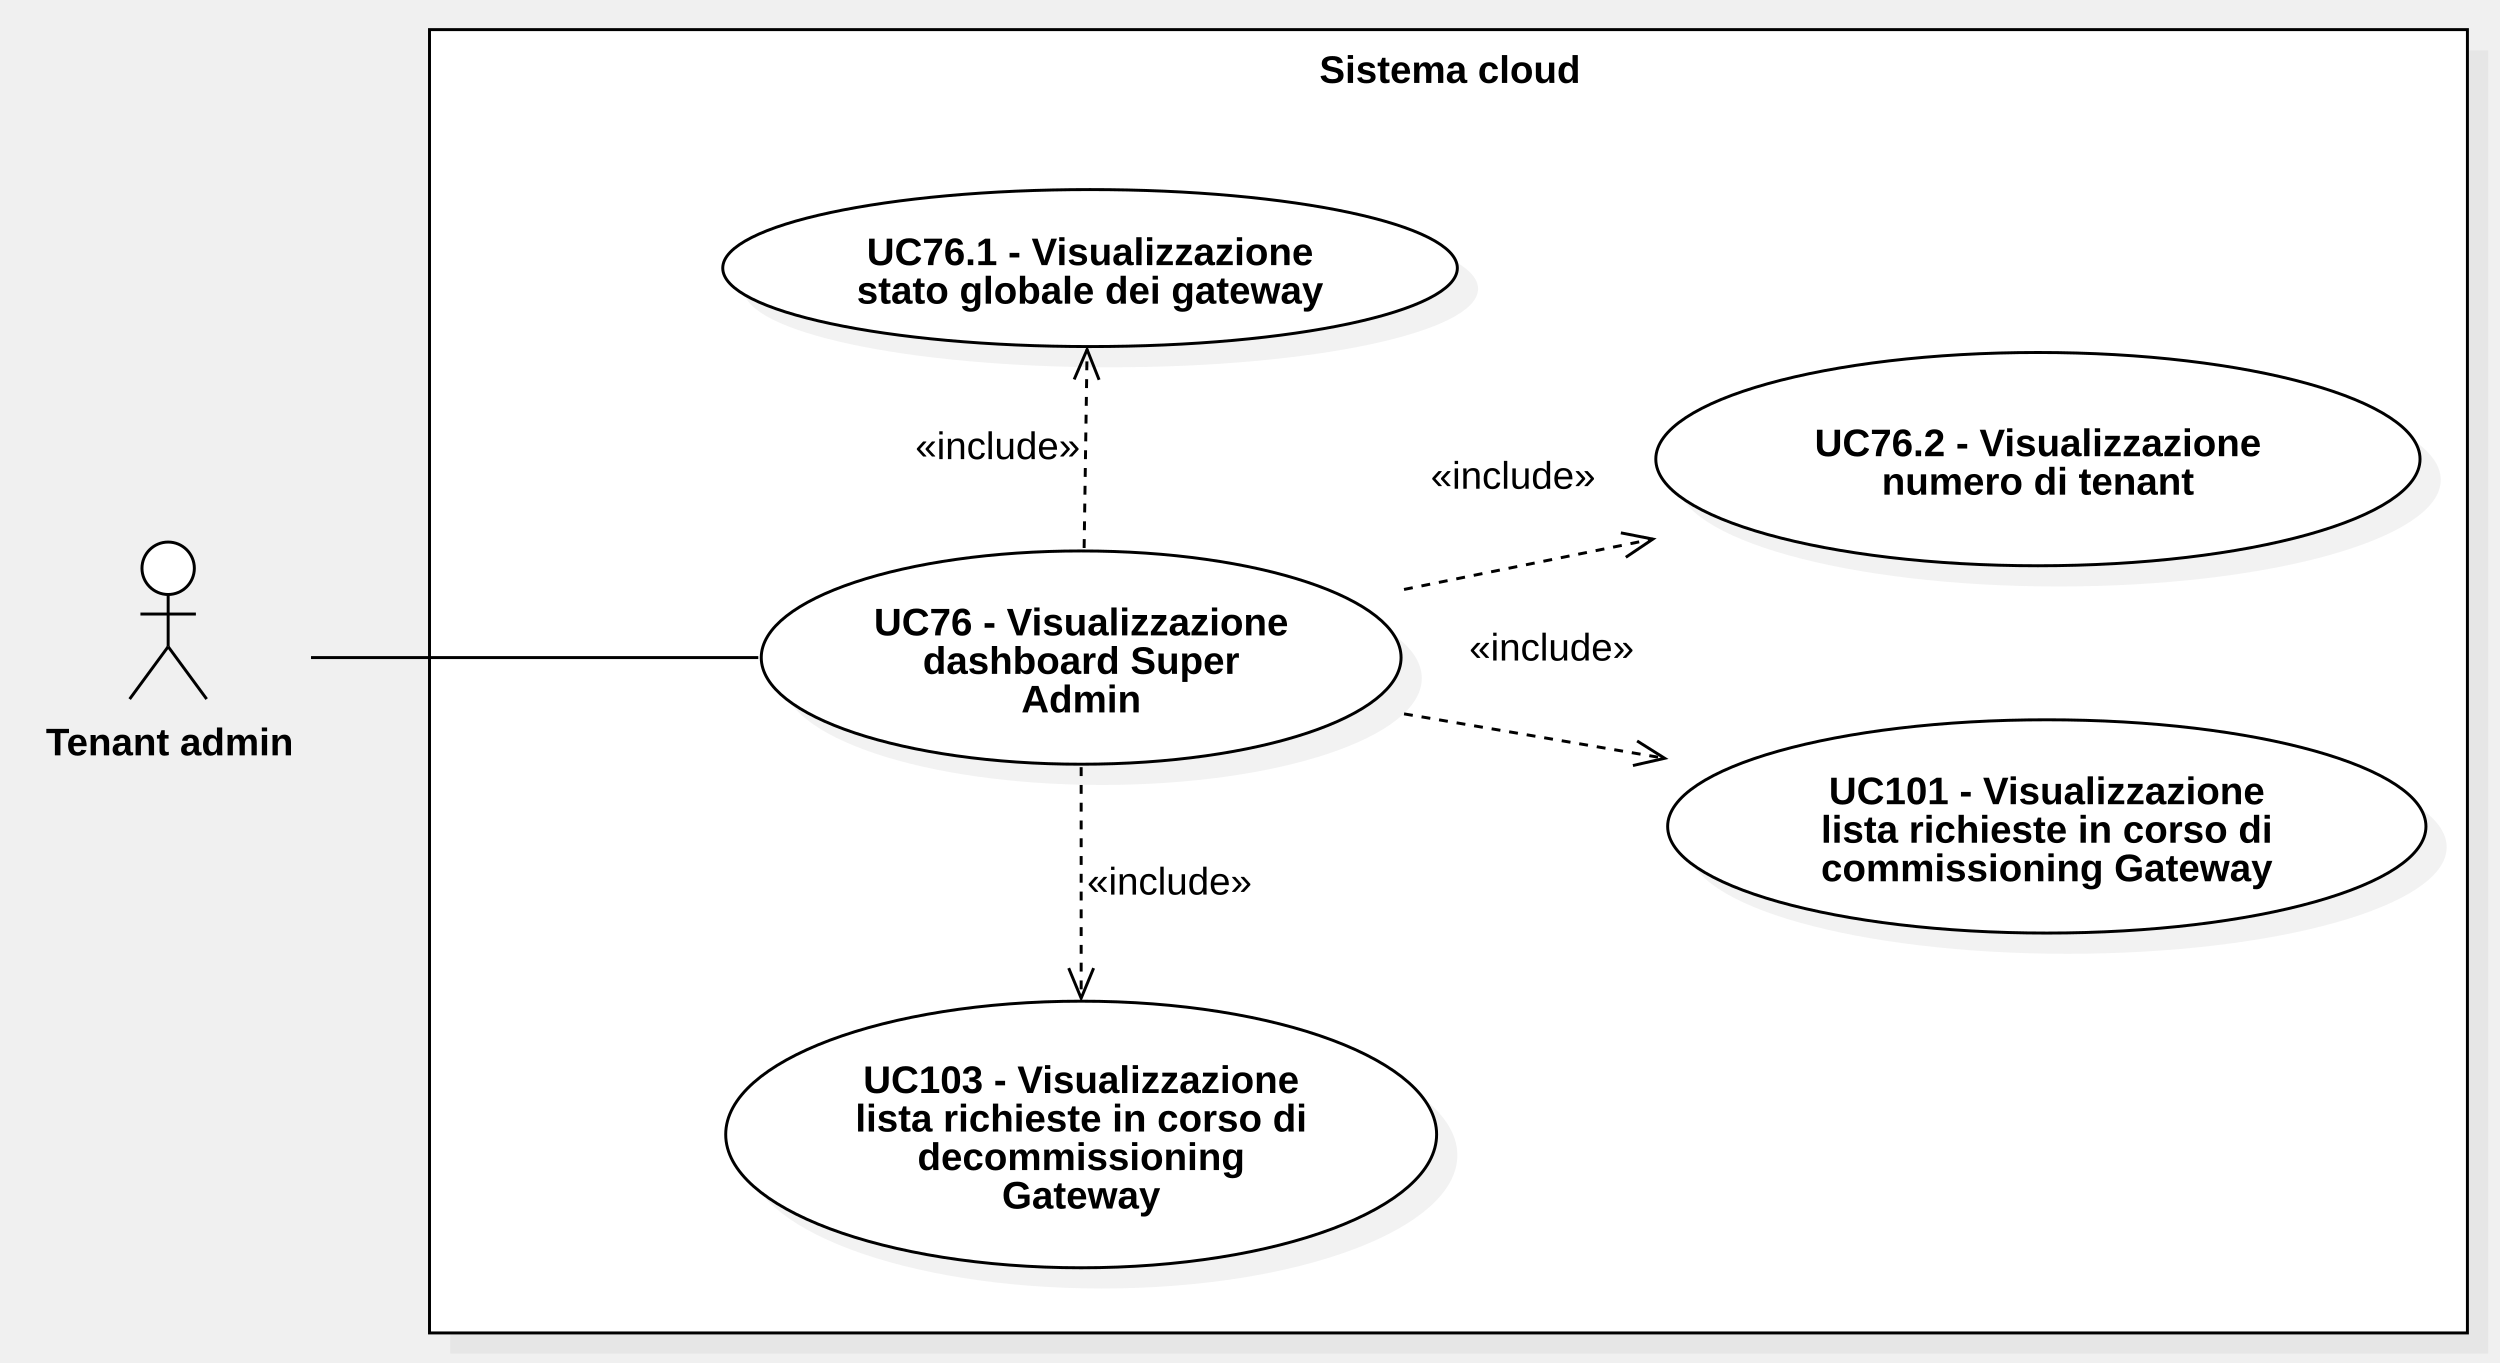
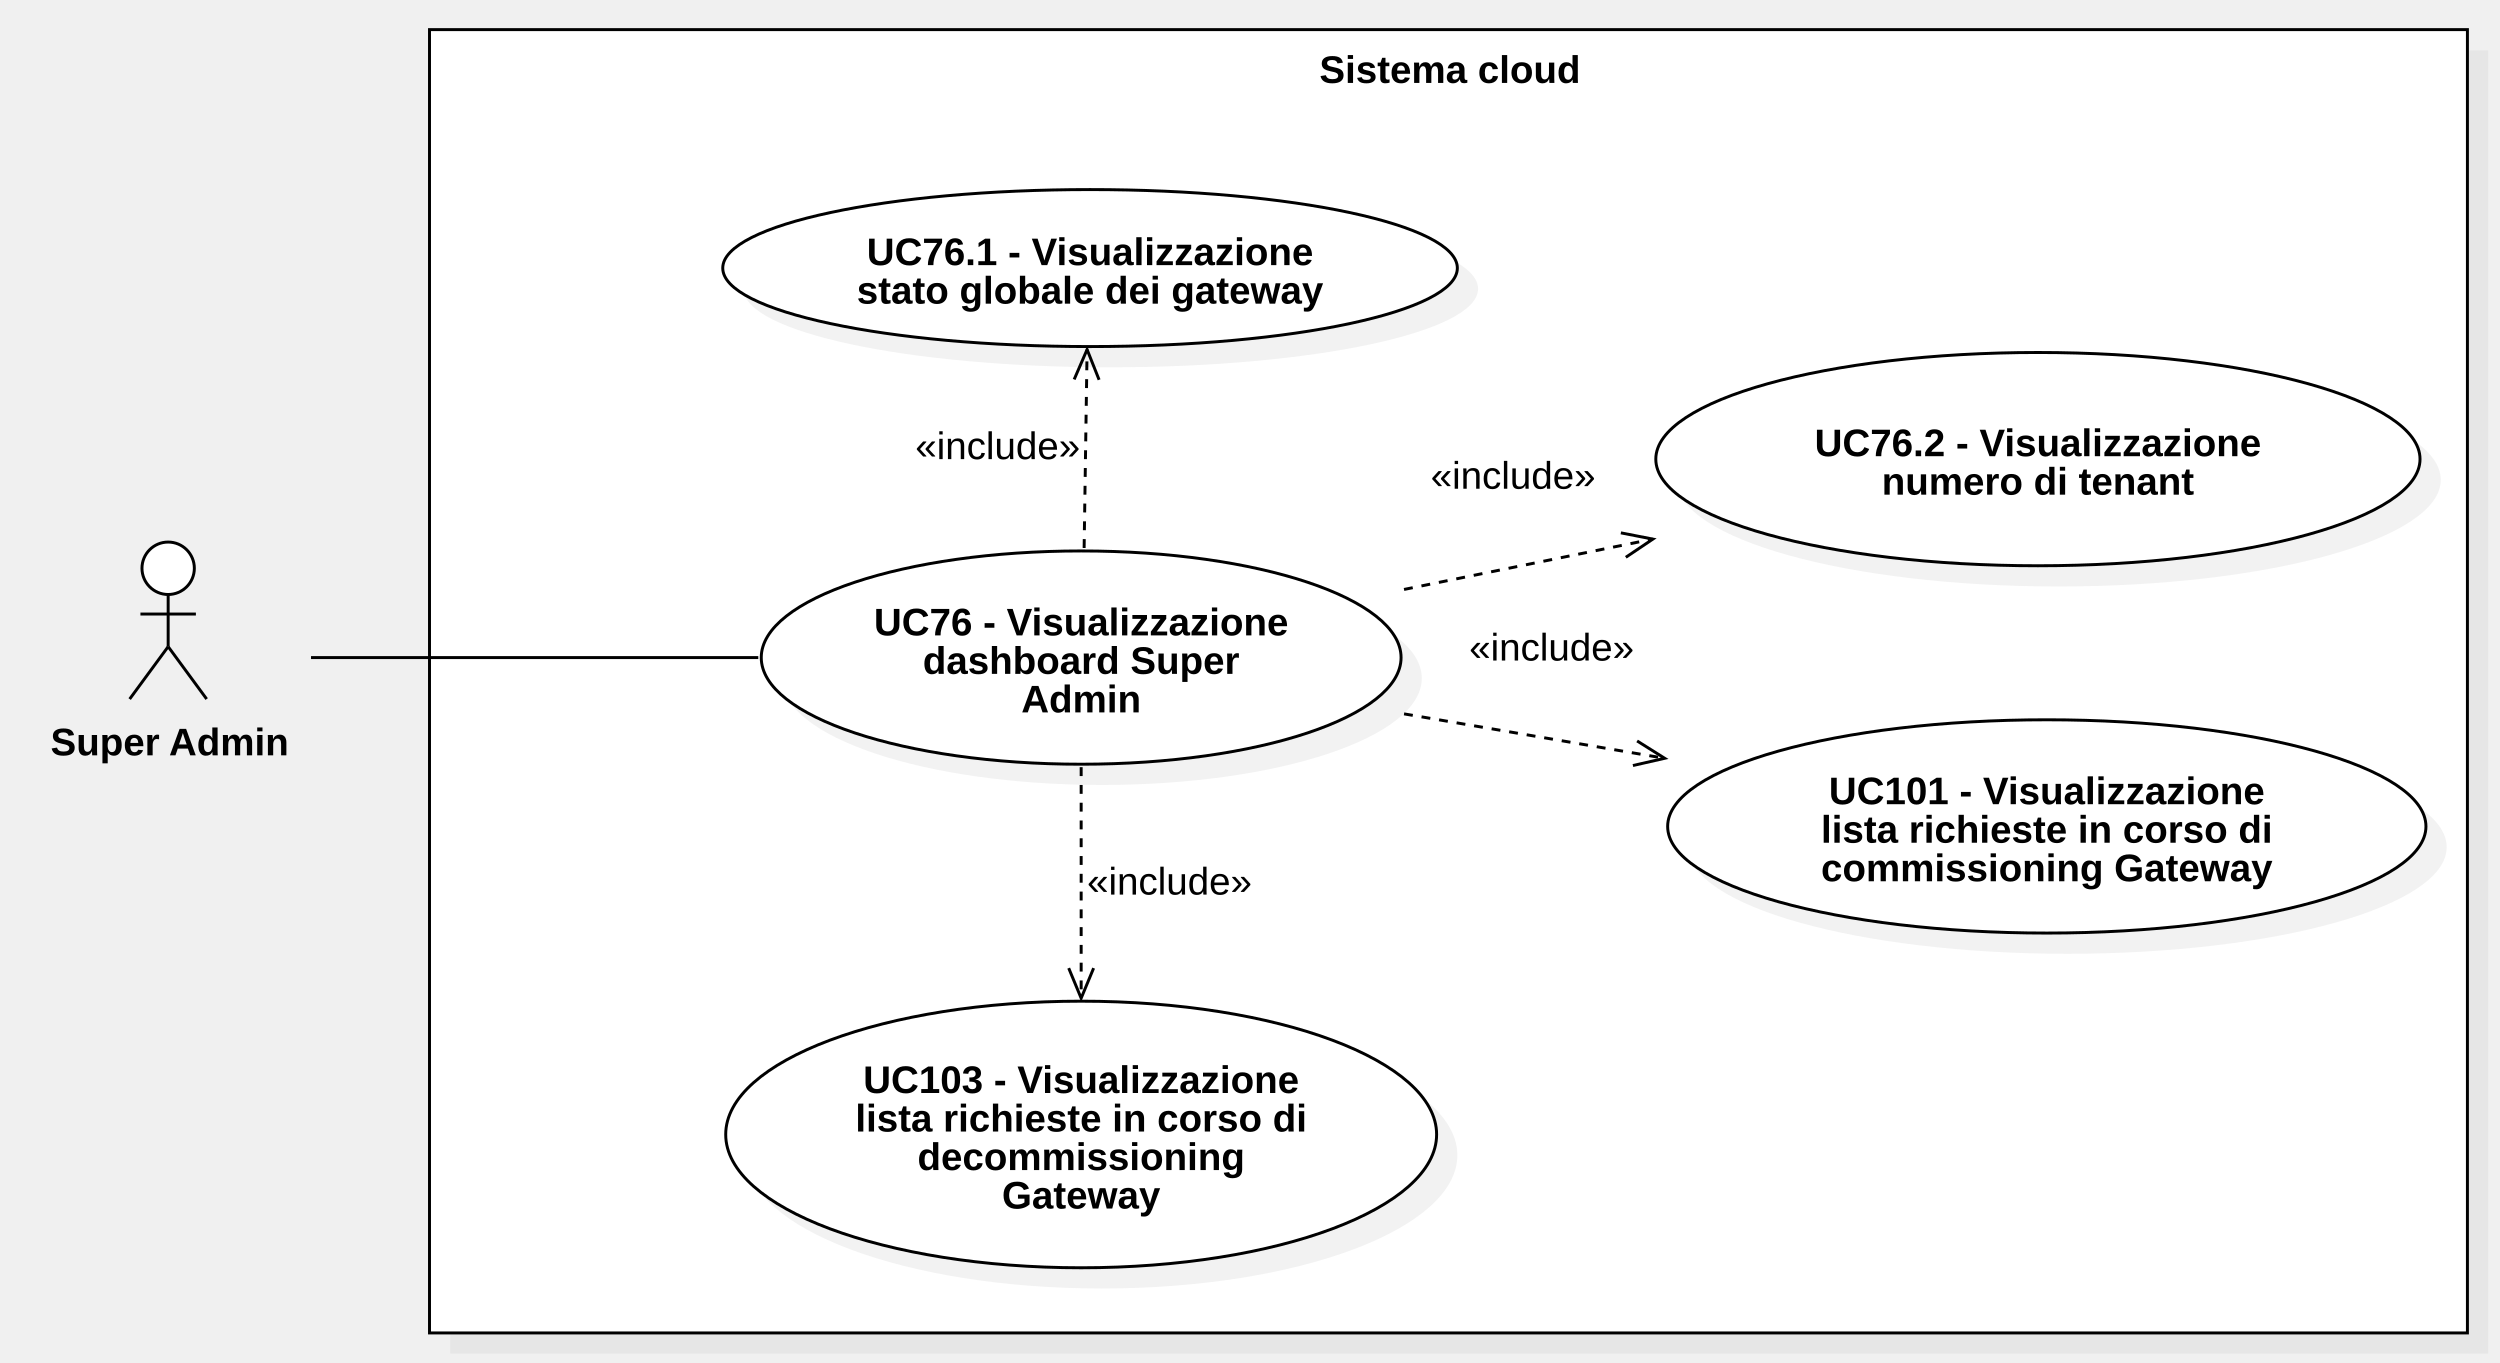
<svg xmlns="http://www.w3.org/2000/svg" version="1.1" width="844" height="460">
  <defs />
  <g>
    <g>
      <rect fill="#C0C0C0" stroke="none" x="177" y="29" width="688" height="440" transform="matrix(1 0 0 1 -25 -12)" fill-opacity="0.2" />
    </g>
    <g>
      <rect fill="#ffffff" stroke="none" x="170" y="22" width="688" height="440" transform="matrix(1 0 0 1 -25 -12)" />
    </g>
    <g>
      <path fill="none" stroke="#000000" paint-order="fill stroke markers" d=" M 145 10 L 833 10 L 833 450 L 145 450 L 145 10 Z Z" stroke-miterlimit="10" stroke-dasharray="" />
    </g>
    <g>
      <g>
        <path fill="none" stroke="none" />
        <text fill="#000000" stroke="none" font-family="Arial" font-size="13px" font-style="normal" font-weight="bold" text-decoration="undefined" x="514.5" y="35.5" text-anchor="middle" dominant-baseline="central" transform="matrix(1 0 0 1 -25 -12)">Sistema cloud</text>
      </g>
    </g>
    <g>
      <path fill="#ffffff" stroke="none" paint-order="stroke fill markers" d=" M 47.931 191.85 C 47.931 186.962 51.889 183 56.771 183 C 61.653 183 65.611 186.962 65.611 191.85 C 65.611 196.738 61.653 200.7 56.771 200.7 C 51.889 200.7 47.931 196.738 47.931 191.85 Z" />
    </g>
    <g>
      <path fill="none" stroke="#000000" paint-order="fill stroke markers" d=" M 47.931 191.85 C 47.931 186.962 51.889 183 56.771 183 C 61.653 183 65.611 186.962 65.611 191.85 C 65.611 196.738 61.653 200.7 56.771 200.7 C 51.889 200.7 47.931 196.738 47.931 191.85 Z" stroke-miterlimit="10" stroke-dasharray="" />
    </g>
    <g>
      <path fill="none" stroke="#000000" paint-order="fill stroke markers" d=" M 56.771 200.7 L 56.771 218.3" stroke-miterlimit="10" stroke-dasharray="" />
    </g>
    <g>
      <path fill="none" stroke="#000000" paint-order="fill stroke markers" d=" M 47.411 207.3 L 66.131 207.3" stroke-miterlimit="10" stroke-dasharray="" />
    </g>
    <g>
      <path fill="none" stroke="#000000" paint-order="fill stroke markers" d=" M 56.771 218.3 L 43.771 236" stroke-miterlimit="10" stroke-dasharray="" />
    </g>
    <g>
      <path fill="none" stroke="#000000" paint-order="fill stroke markers" d=" M 56.771 218.3 L 69.771 236" stroke-miterlimit="10" stroke-dasharray="" />
    </g>
    <g>
      <g>
        <path fill="none" stroke="none" />
-         <text fill="#000000" stroke="none" font-family="Arial" font-size="13px" font-style="normal" font-weight="bold" text-decoration="undefined" x="82.271" y="262.5" text-anchor="middle" dominant-baseline="central" transform="matrix(1 0 0 1 -25 -12)">Tenant admin</text>
+         <text fill="#000000" stroke="none" font-family="Arial" font-size="13px" font-style="normal" font-weight="bold" text-decoration="undefined" x="82.271" y="262.5" text-anchor="middle" dominant-baseline="central" transform="matrix(1 0 0 1 -25 -12)">Super Admin</text>
      </g>
    </g>
    <g>
      <path fill="#C0C0C0" stroke="none" paint-order="stroke fill markers" d=" M 264 229 C 264 209.118 312.353 193 372 193 C 431.647 193 480 209.118 480 229 C 480 248.882 431.647 265 372 265 C 312.353 265 264 248.882 264 229 Z" fill-opacity="0.2" />
    </g>
    <g>
      <path fill="#ffffff" stroke="none" paint-order="stroke fill markers" d=" M 257 222 C 257 202.118 305.353 186 365 186 C 424.647 186 473 202.118 473 222 C 473 241.882 424.647 258 365 258 C 305.353 258 257 241.882 257 222 Z" />
    </g>
    <g>
      <path fill="none" stroke="#000000" paint-order="fill stroke markers" d=" M 257 222 C 257 202.118 305.353 186 365 186 C 424.647 186 473 202.118 473 222 C 473 241.882 424.647 258 365 258 C 305.353 258 257 241.882 257 222 Z" stroke-miterlimit="10" stroke-dasharray="" />
    </g>
    <g>
      <g>
        <path fill="none" stroke="none" />
        <text fill="#000000" stroke="none" font-family="Arial" font-size="13px" font-style="normal" font-weight="bold" text-decoration="undefined" x="390" y="222" text-anchor="middle" dominant-baseline="central" transform="matrix(1 0 0 1 -25 -12)">UC76 - Visualizzazione</text>
        <text fill="#000000" stroke="none" font-family="Arial" font-size="13px" font-style="normal" font-weight="bold" text-decoration="undefined" x="390" y="235" text-anchor="middle" dominant-baseline="central" transform="matrix(1 0 0 1 -25 -12)">dashboard Super</text>
        <text fill="#000000" stroke="none" font-family="Arial" font-size="13px" font-style="normal" font-weight="bold" text-decoration="undefined" x="390" y="248" text-anchor="middle" dominant-baseline="central" transform="matrix(1 0 0 1 -25 -12)">Admin</text>
      </g>
    </g>
    <g>
      <path fill="#C0C0C0" stroke="none" paint-order="stroke fill markers" d=" M 251 97.5 C 251 82.864 306.517 71 375 71 C 443.483 71 499 82.864 499 97.5 C 499 112.136 443.483 124 375 124 C 306.517 124 251 112.136 251 97.5 Z" fill-opacity="0.2" />
    </g>
    <g>
      <path fill="#ffffff" stroke="none" paint-order="stroke fill markers" d=" M 244 90.5 C 244 75.864 299.517 64 368 64 C 436.483 64 492 75.864 492 90.5 C 492 105.136 436.483 117 368 117 C 299.517 117 244 105.136 244 90.5 Z" />
    </g>
    <g>
      <path fill="none" stroke="#000000" paint-order="fill stroke markers" d=" M 244 90.5 C 244 75.864 299.517 64 368 64 C 436.483 64 492 75.864 492 90.5 C 492 105.136 436.483 117 368 117 C 299.517 117 244 105.136 244 90.5 Z" stroke-miterlimit="10" stroke-dasharray="" />
    </g>
    <g>
      <g>
        <path fill="none" stroke="none" />
        <text fill="#000000" stroke="none" font-family="Arial" font-size="13px" font-style="normal" font-weight="bold" text-decoration="undefined" x="393" y="97" text-anchor="middle" dominant-baseline="central" transform="matrix(1 0 0 1 -25 -12)">UC76.1 - Visualizzazione</text>
        <text fill="#000000" stroke="none" font-family="Arial" font-size="13px" font-style="normal" font-weight="bold" text-decoration="undefined" x="393" y="110" text-anchor="middle" dominant-baseline="central" transform="matrix(1 0 0 1 -25 -12)">stato globale dei gateway</text>
      </g>
    </g>
    <g>
      <path fill="#C0C0C0" stroke="none" paint-order="stroke fill markers" d=" M 566 162 C 566 142.118 623.755 126 695 126 C 766.245 126 824 142.118 824 162 C 824 181.882 766.245 198 695 198 C 623.755 198 566 181.882 566 162 Z" fill-opacity="0.2" />
    </g>
    <g>
      <path fill="#ffffff" stroke="none" paint-order="stroke fill markers" d=" M 559 155 C 559 135.118 616.755 119 688 119 C 759.245 119 817 135.118 817 155 C 817 174.882 759.245 191 688 191 C 616.755 191 559 174.882 559 155 Z" />
    </g>
    <g>
      <path fill="none" stroke="#000000" paint-order="fill stroke markers" d=" M 559 155 C 559 135.118 616.755 119 688 119 C 759.245 119 817 135.118 817 155 C 817 174.882 759.245 191 688 191 C 616.755 191 559 174.882 559 155 Z" stroke-miterlimit="10" stroke-dasharray="" />
    </g>
    <g>
      <g>
        <path fill="none" stroke="none" />
        <text fill="#000000" stroke="none" font-family="Arial" font-size="13px" font-style="normal" font-weight="bold" text-decoration="undefined" x="713" y="161.5" text-anchor="middle" dominant-baseline="central" transform="matrix(1 0 0 1 -25 -12)">UC76.2 - Visualizzazione</text>
        <text fill="#000000" stroke="none" font-family="Arial" font-size="13px" font-style="normal" font-weight="bold" text-decoration="undefined" x="713" y="174.5" text-anchor="middle" dominant-baseline="central" transform="matrix(1 0 0 1 -25 -12)">numero di tenant</text>
      </g>
    </g>
    <g>
      <path fill="#C0C0C0" stroke="none" paint-order="stroke fill markers" d=" M 570 286 C 570 266.118 627.308 250 698 250 C 768.692 250 826 266.118 826 286 C 826 305.882 768.692 322 698 322 C 627.308 322 570 305.882 570 286 Z" fill-opacity="0.2" />
    </g>
    <g>
      <path fill="#ffffff" stroke="none" paint-order="stroke fill markers" d=" M 563 279 C 563 259.118 620.308 243 691 243 C 761.692 243 819 259.118 819 279 C 819 298.882 761.692 315 691 315 C 620.308 315 563 298.882 563 279 Z" />
    </g>
    <g>
      <path fill="none" stroke="#000000" paint-order="fill stroke markers" d=" M 563 279 C 563 259.118 620.308 243 691 243 C 761.692 243 819 259.118 819 279 C 819 298.882 761.692 315 691 315 C 620.308 315 563 298.882 563 279 Z" stroke-miterlimit="10" stroke-dasharray="" />
    </g>
    <g>
      <g>
        <path fill="none" stroke="none" />
        <text fill="#000000" stroke="none" font-family="Arial" font-size="13px" font-style="normal" font-weight="bold" text-decoration="undefined" x="716" y="279" text-anchor="middle" dominant-baseline="central" transform="matrix(1 0 0 1 -25 -12)">UC101 - Visualizzazione</text>
        <text fill="#000000" stroke="none" font-family="Arial" font-size="13px" font-style="normal" font-weight="bold" text-decoration="undefined" x="716" y="292" text-anchor="middle" dominant-baseline="central" transform="matrix(1 0 0 1 -25 -12)">lista richieste in corso di</text>
        <text fill="#000000" stroke="none" font-family="Arial" font-size="13px" font-style="normal" font-weight="bold" text-decoration="undefined" x="716" y="305" text-anchor="middle" dominant-baseline="central" transform="matrix(1 0 0 1 -25 -12)">commissioning Gateway</text>
      </g>
    </g>
    <g>
      <path fill="#C0C0C0" stroke="none" paint-order="stroke fill markers" d=" M 252 390 C 252 365.147 305.726 345 372 345 C 438.274 345 492 365.147 492 390 C 492 414.853 438.274 435 372 435 C 305.726 435 252 414.853 252 390 Z" fill-opacity="0.2" />
    </g>
    <g>
      <path fill="#ffffff" stroke="none" paint-order="stroke fill markers" d=" M 245 383 C 245 358.147 298.726 338 365 338 C 431.274 338 485 358.147 485 383 C 485 407.853 431.274 428 365 428 C 298.726 428 245 407.853 245 383 Z" />
    </g>
    <g>
      <path fill="none" stroke="#000000" paint-order="fill stroke markers" d=" M 245 383 C 245 358.147 298.726 338 365 338 C 431.274 338 485 358.147 485 383 C 485 407.853 431.274 428 365 428 C 298.726 428 245 407.853 245 383 Z" stroke-miterlimit="10" stroke-dasharray="" />
    </g>
    <g>
      <g>
        <path fill="none" stroke="none" />
        <text fill="#000000" stroke="none" font-family="Arial" font-size="13px" font-style="normal" font-weight="bold" text-decoration="undefined" x="390" y="376.5" text-anchor="middle" dominant-baseline="central" transform="matrix(1 0 0 1 -25 -12)">UC103 - Visualizzazione</text>
        <text fill="#000000" stroke="none" font-family="Arial" font-size="13px" font-style="normal" font-weight="bold" text-decoration="undefined" x="390" y="389.5" text-anchor="middle" dominant-baseline="central" transform="matrix(1 0 0 1 -25 -12)">lista richieste in corso di</text>
        <text fill="#000000" stroke="none" font-family="Arial" font-size="13px" font-style="normal" font-weight="bold" text-decoration="undefined" x="390" y="402.5" text-anchor="middle" dominant-baseline="central" transform="matrix(1 0 0 1 -25 -12)">decommissioning</text>
        <text fill="#000000" stroke="none" font-family="Arial" font-size="13px" font-style="normal" font-weight="bold" text-decoration="undefined" x="390" y="415.5" text-anchor="middle" dominant-baseline="central" transform="matrix(1 0 0 1 -25 -12)">Gateway</text>
      </g>
    </g>
    <g>
      <path fill="none" stroke="#000000" paint-order="fill stroke markers" d=" M 366 185 L 367 118" stroke-miterlimit="10" stroke-dasharray="3" />
    </g>
    <g>
      <path fill="none" stroke="#000000" paint-order="fill stroke markers" d=" M 371.057 128.224 L 367 118 L 362.639 128.099" stroke-miterlimit="10" stroke-dasharray="" />
    </g>
    <g>
      <rect fill="#ffffff" stroke="none" x="334" y="156" width="55.656" height="13" transform="matrix(1 0 0 1 -25 -12)" />
    </g>
    <g>
      <g>
        <path fill="none" stroke="none" />
        <text fill="#000000" stroke="none" font-family="Arial" font-size="13px" font-style="normal" font-weight="normal" text-decoration="undefined" x="361.828" y="162.5" text-anchor="middle" dominant-baseline="central" transform="matrix(1 0 0 1 -25 -12)">«include»</text>
      </g>
    </g>
    <g>
      <path fill="none" stroke="#000000" paint-order="fill stroke markers" d=" M 474 199 L 558 182" stroke-miterlimit="10" stroke-dasharray="3" />
    </g>
    <g>
      <path fill="none" stroke="#000000" paint-order="fill stroke markers" d=" M 548.874 188.142 L 558 182 L 547.204 179.89" stroke-miterlimit="10" stroke-dasharray="" />
    </g>
    <g>
      <rect fill="#ffffff" stroke="none" x="508" y="166" width="55.656" height="13" transform="matrix(1 0 0 1 -25 -12)" />
    </g>
    <g>
      <g>
        <path fill="none" stroke="none" />
        <text fill="#000000" stroke="none" font-family="Arial" font-size="13px" font-style="normal" font-weight="normal" text-decoration="undefined" x="535.828" y="172.5" text-anchor="middle" dominant-baseline="central" transform="matrix(1 0 0 1 -25 -12)">«include»</text>
      </g>
    </g>
    <g>
      <path fill="none" stroke="#000000" paint-order="fill stroke markers" d=" M 474 241 L 562 256" stroke-miterlimit="10" stroke-dasharray="3" />
    </g>
    <g>
      <path fill="none" stroke="#000000" paint-order="fill stroke markers" d=" M 551.274 258.442 L 562 256 L 552.689 250.143" stroke-miterlimit="10" stroke-dasharray="" />
    </g>
    <g>
      <rect fill="#ffffff" stroke="none" x="521" y="224" width="55.656" height="13" transform="matrix(1 0 0 1 -25 -12)" />
    </g>
    <g>
      <g>
        <path fill="none" stroke="none" />
        <text fill="#000000" stroke="none" font-family="Arial" font-size="13px" font-style="normal" font-weight="normal" text-decoration="undefined" x="548.828" y="230.5" text-anchor="middle" dominant-baseline="central" transform="matrix(1 0 0 1 -25 -12)">«include»</text>
      </g>
    </g>
    <g>
      <path fill="none" stroke="#000000" paint-order="fill stroke markers" d=" M 365 259 L 365 337" stroke-miterlimit="10" stroke-dasharray="3" />
    </g>
    <g>
      <path fill="none" stroke="#000000" paint-order="fill stroke markers" d=" M 360.79 326.837 L 365 337 L 369.21 326.837" stroke-miterlimit="10" stroke-dasharray="" />
    </g>
    <g>
      <rect fill="#ffffff" stroke="none" x="392" y="303" width="55.656" height="13" transform="matrix(1 0 0 1 -25 -12)" />
    </g>
    <g>
      <g>
        <path fill="none" stroke="none" />
        <text fill="#000000" stroke="none" font-family="Arial" font-size="13px" font-style="normal" font-weight="normal" text-decoration="undefined" x="419.828" y="309.5" text-anchor="middle" dominant-baseline="central" transform="matrix(1 0 0 1 -25 -12)">«include»</text>
      </g>
    </g>
    <g>
      <path fill="none" stroke="#000000" paint-order="fill stroke markers" d=" M 105 222 L 256 222" stroke-miterlimit="10" stroke-dasharray="" />
    </g>
  </g>
</svg>
